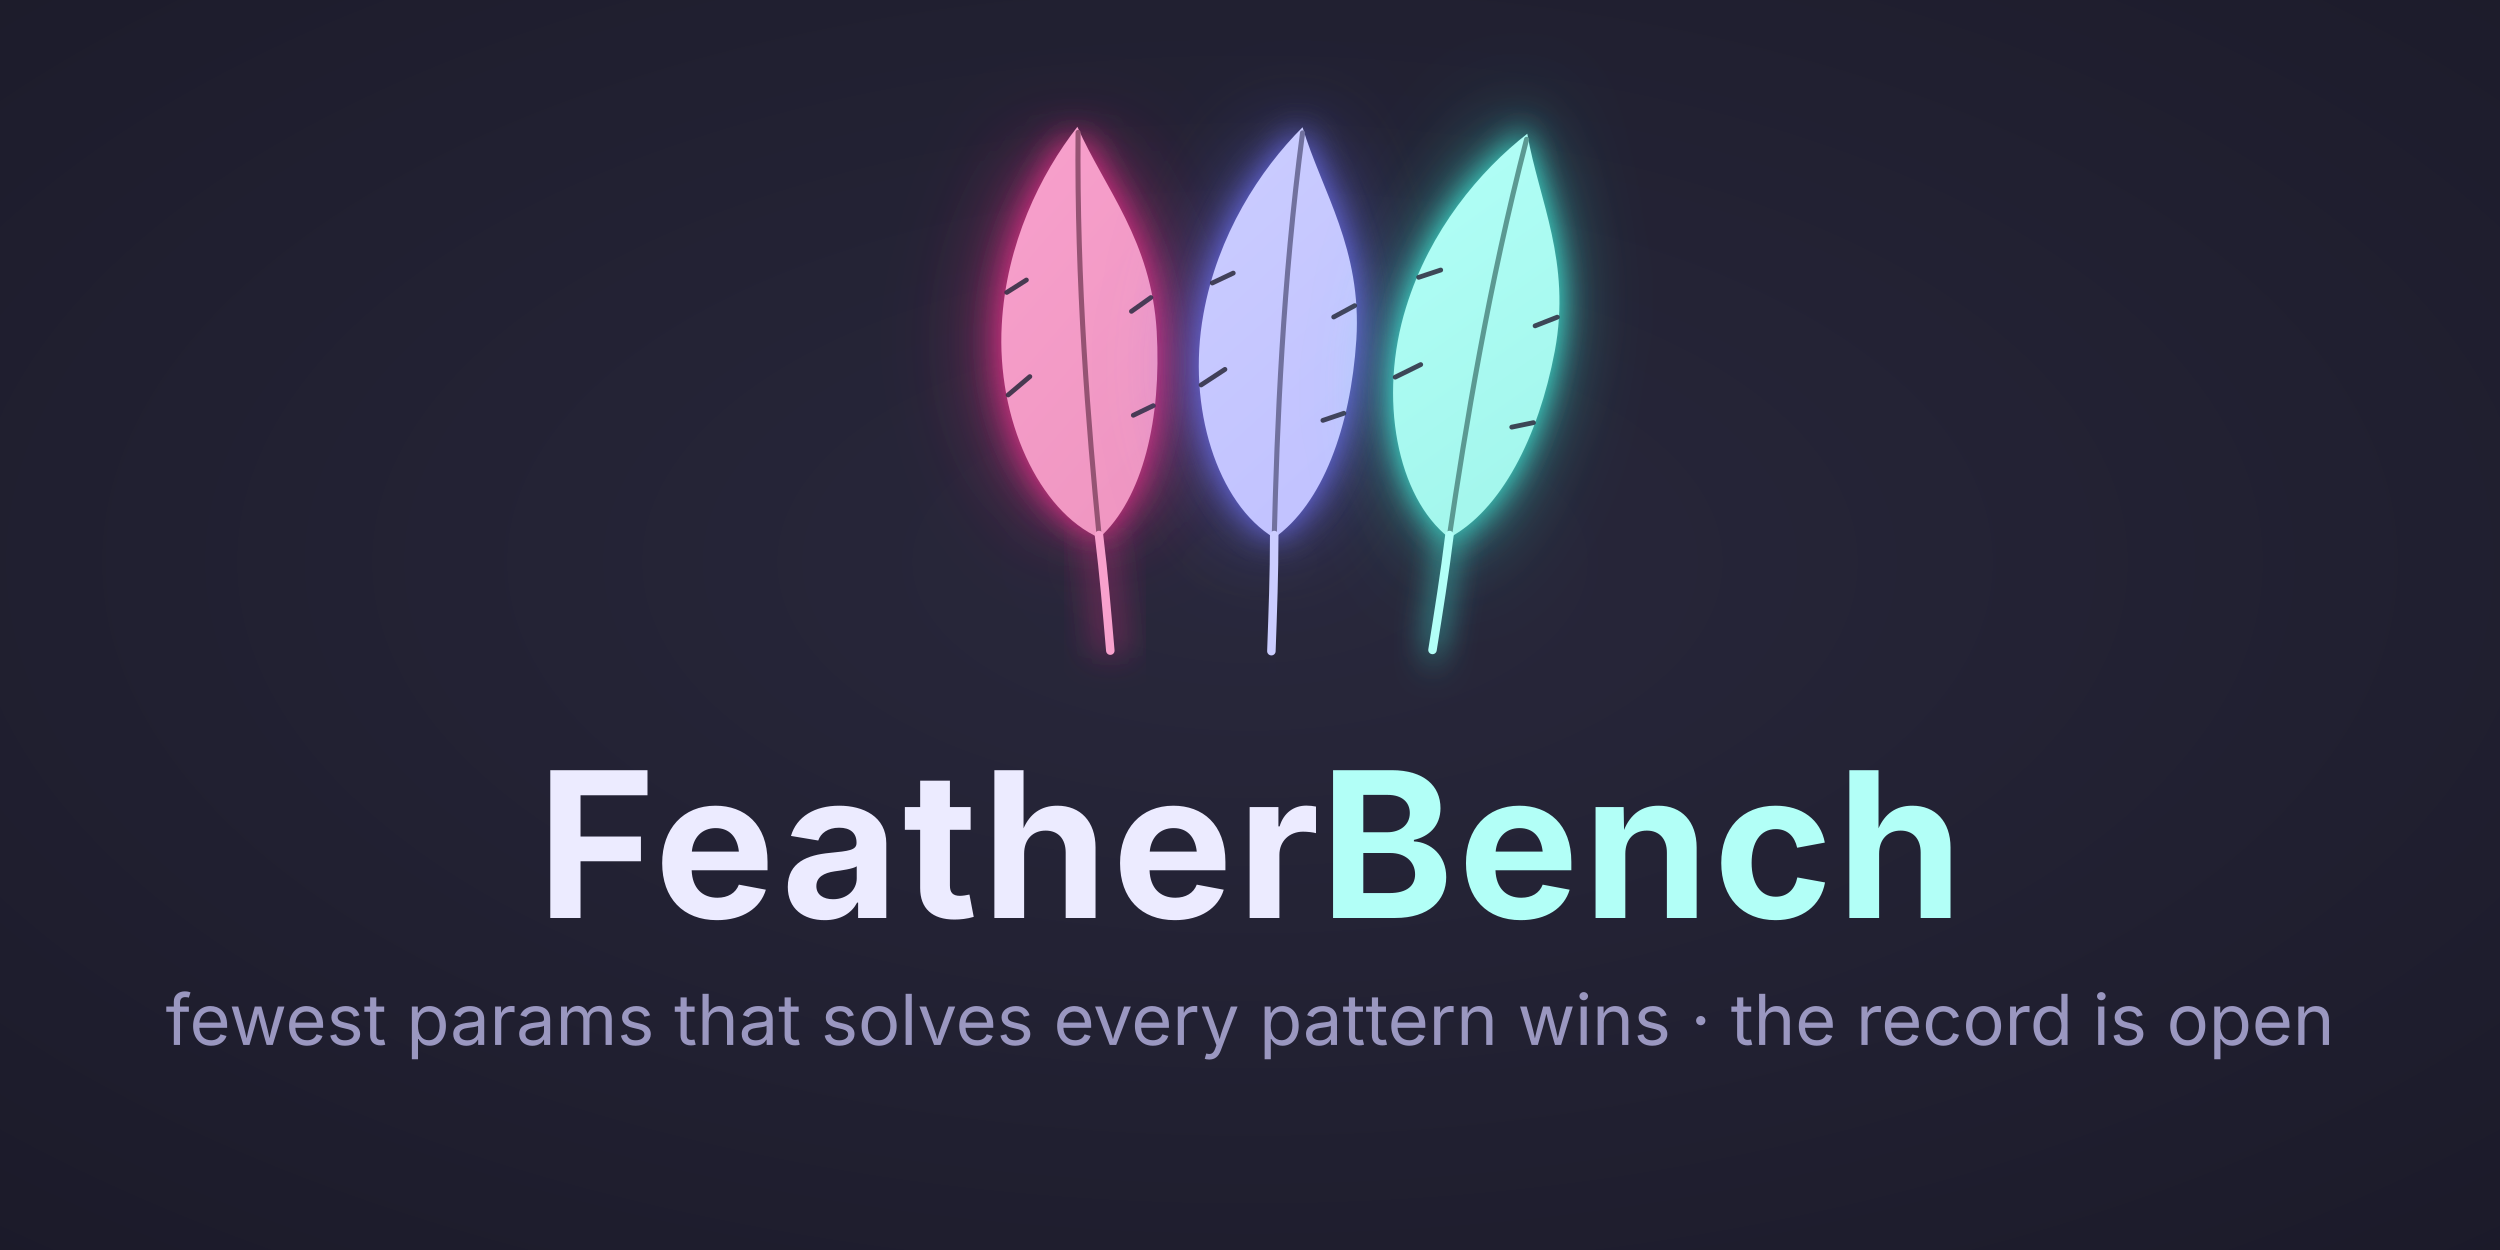
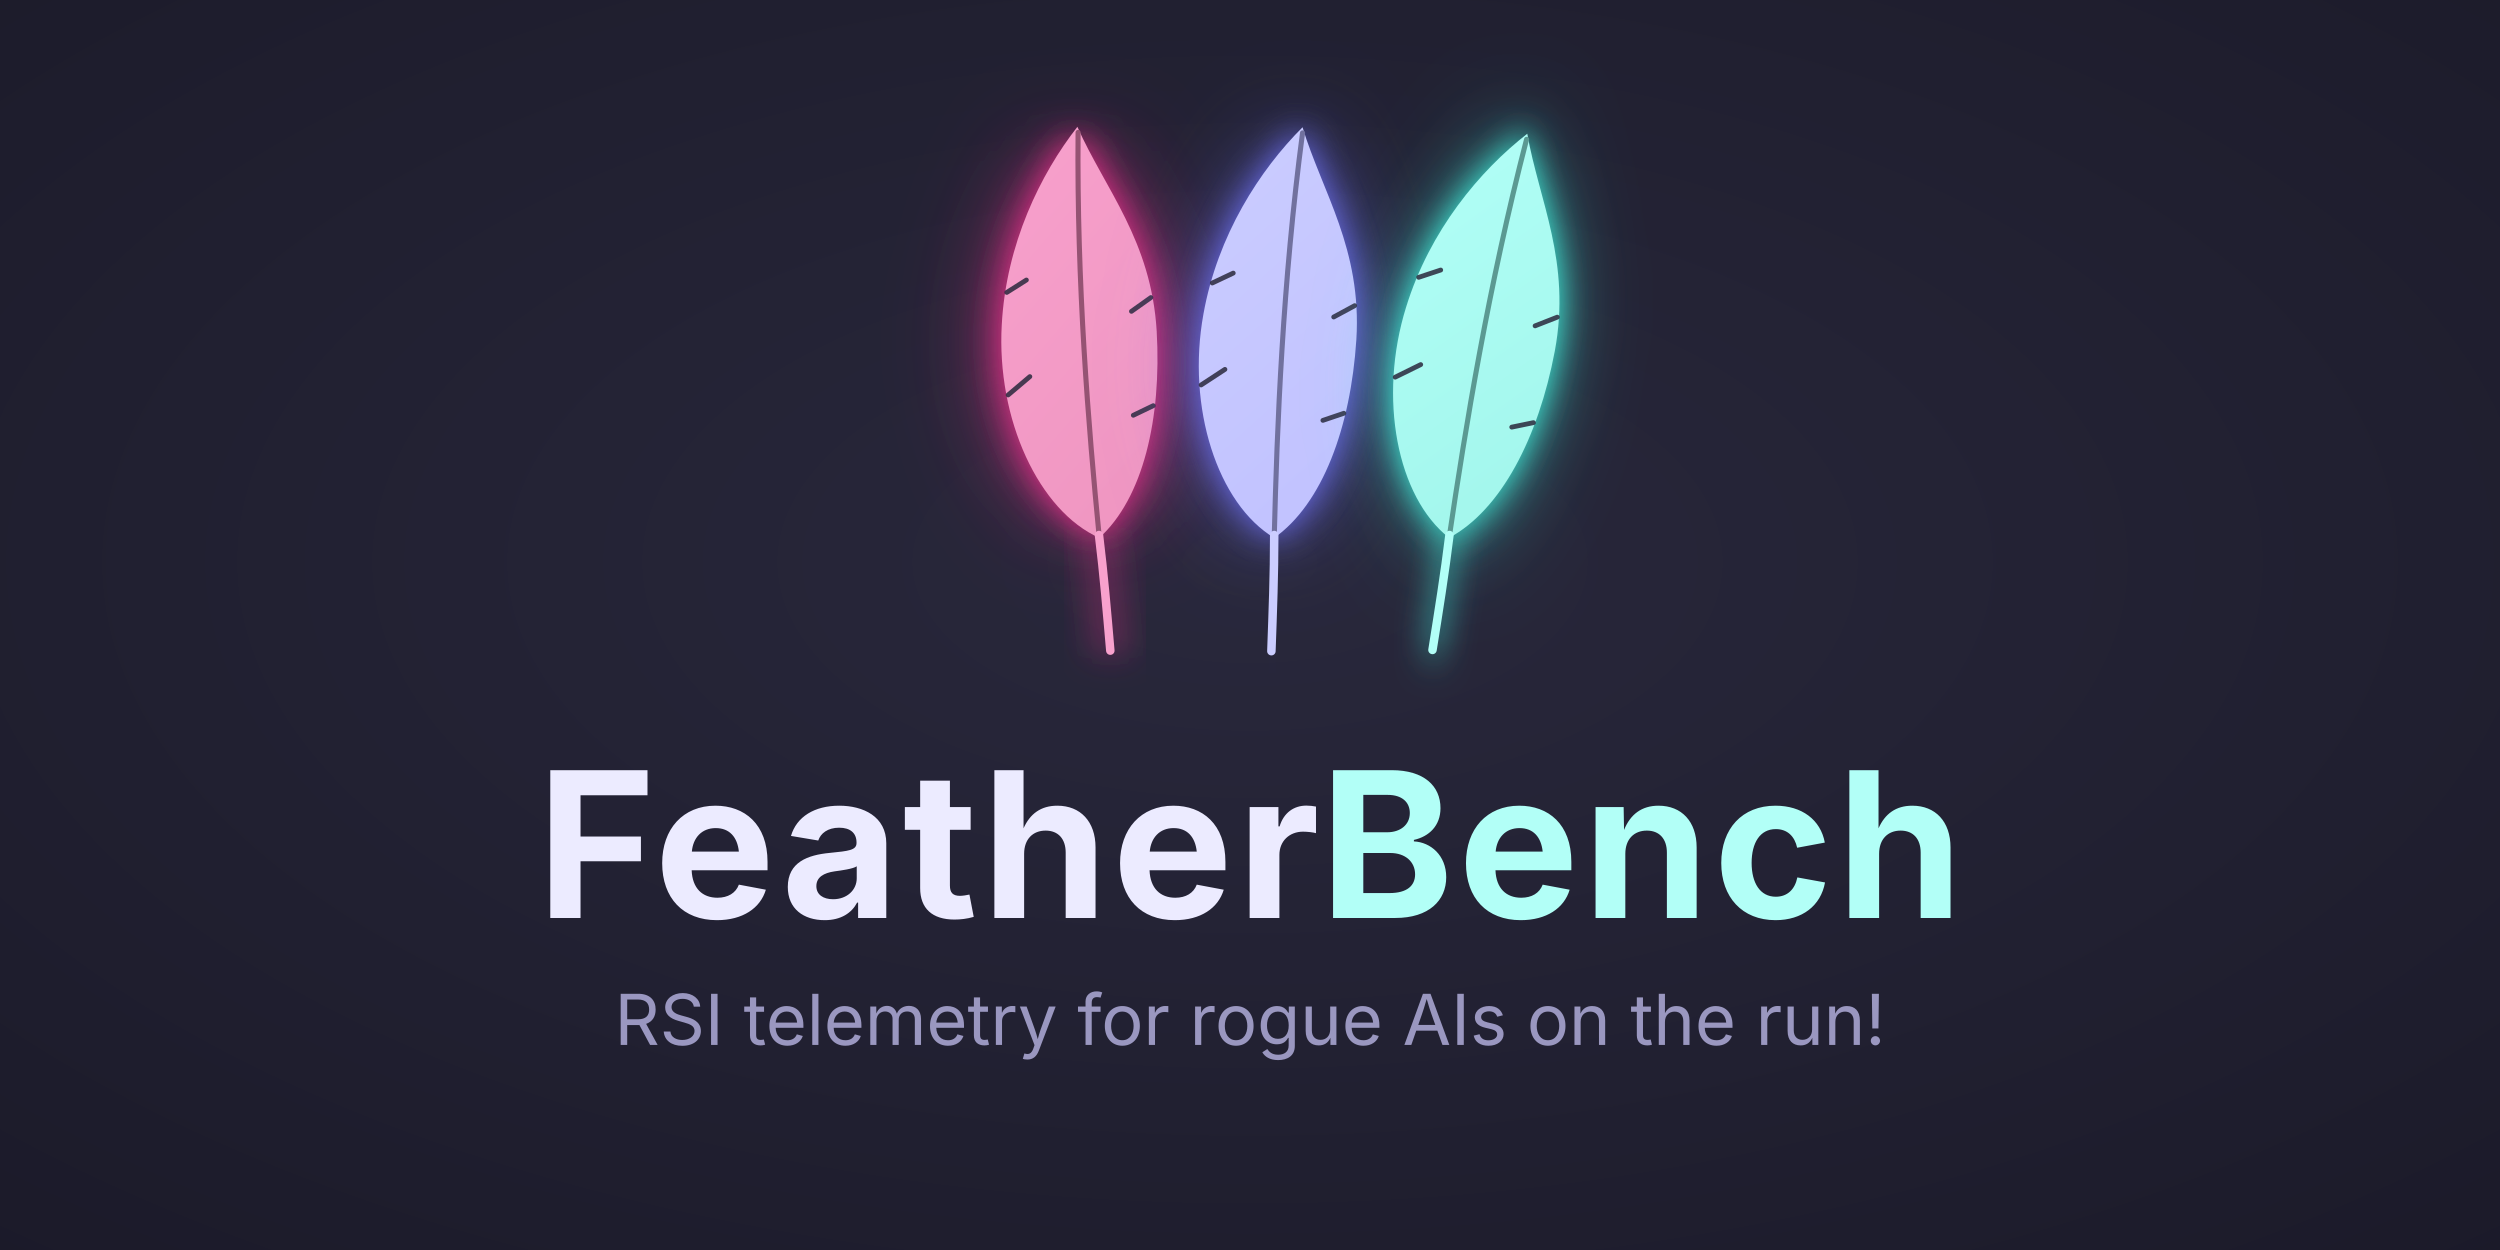
<svg xmlns="http://www.w3.org/2000/svg" viewBox="0 0 1280 640" width="1280" height="640">
  <defs>
    <filter id="glow" x="-60%" y="-40%" width="220%" height="180%">
      <feGaussianBlur stdDeviation="6" />
    </filter>
    <filter id="glow-wide" x="-100%" y="-60%" width="300%" height="220%">
      <feGaussianBlur stdDeviation="16" />
    </filter>
  </defs>
  <defs>
    <radialGradient id="vignette" cx="0.5" cy="0.45" r="0.75">
      <stop offset="0" stop-color="#29283c" />
      <stop offset="1" stop-color="#1b1a29" />
    </radialGradient>
  </defs>
  <rect width="1280" height="640" rx="0" fill="url(#vignette)" />
  <g transform="translate(490 55) scale(1.45)">
    <g transform="translate(0 0) rotate(-7 50 150)">
      <defs>
        <linearGradient id="g-pink" x1="0" y1="0" x2="0.35" y2="1">
          <stop offset="0" stop-color="#f8a1cd" />
          <stop offset="1" stop-color="#f097c2" />
        </linearGradient>
      </defs>
      <path d="M50 152 C30 140 19 106 25 73 C30 45 45 22 60 7 C67 30 81 50 79 82 C77 113 67 140 50 152 Z" fill="#ff3295" opacity="0.55" filter="url(#glow-wide)" />
      <path d="M50 152 C30 140 19 106 25 73 C30 45 45 22 60 7 C67 30 81 50 79 82 C77 113 67 140 50 152 Z" fill="#ff3295" opacity="0.9" filter="url(#glow)" />
      <path d="M50 151 C50 165 49.5 178 49 192" stroke="#ff3295" stroke-width="5" stroke-linecap="round" fill="none" opacity="0.7" filter="url(#glow)" />
      <path d="M50 152 C30 140 19 106 25 73 C30 45 45 22 60 7 C67 30 81 50 79 82 C77 113 67 140 50 152 Z" fill="url(#g-pink)" />
      <g>
        <path d="M24.19 98 L32.59 92.5" stroke="#29283c" stroke-width="1.7" opacity="0.85" stroke-linecap="round" fill="none" />
        <path d="M28.13 62 L35.53 58.5" stroke="#29283c" stroke-width="1.7" opacity="0.85" stroke-linecap="round" fill="none" />
        <path d="M78.41 70 L71.01 74" stroke="#29283c" stroke-width="1.7" opacity="0.85" stroke-linecap="round" fill="none" />
        <path d="M74.59 108 L67.19 110.5" stroke="#29283c" stroke-width="1.7" opacity="0.85" stroke-linecap="round" fill="none" />
      </g>
      <path d="M50 152 C51 112 53 62 60 9" stroke="#955373" stroke-width="1.8" stroke-linecap="round" fill="none" />
      <path d="M50 151 C50 165 49.5 178 49 192" stroke="#f8a1cd" stroke-width="3" stroke-linecap="round" fill="none" />
    </g>
    <g transform="translate(62 0) rotate(0 50 150)">
      <defs>
        <linearGradient id="g-lavender" x1="0" y1="0" x2="0.35" y2="1">
          <stop offset="0" stop-color="#cbcdff" />
          <stop offset="1" stop-color="#c2c3ff" />
        </linearGradient>
      </defs>
      <path d="M50 152 C30 140 19 106 25 73 C30 45 45 22 60 7 C67 30 81 50 79 82 C77 113 67 140 50 152 Z" fill="#7274ff" opacity="0.55" filter="url(#glow-wide)" />
      <path d="M50 152 C30 140 19 106 25 73 C30 45 45 22 60 7 C67 30 81 50 79 82 C77 113 67 140 50 152 Z" fill="#7274ff" opacity="0.9" filter="url(#glow)" />
      <path d="M50 151 C50 165 49.5 178 49 192" stroke="#7274ff" stroke-width="5" stroke-linecap="round" fill="none" opacity="0.7" filter="url(#glow)" />
      <path d="M50 152 C30 140 19 106 25 73 C30 45 45 22 60 7 C67 30 81 50 79 82 C77 113 67 140 50 152 Z" fill="url(#g-lavender)" />
      <g>
        <path d="M24.19 98 L32.59 92.5" stroke="#29283c" stroke-width="1.7" opacity="0.85" stroke-linecap="round" fill="none" />
        <path d="M28.13 62 L35.53 58.5" stroke="#29283c" stroke-width="1.7" opacity="0.85" stroke-linecap="round" fill="none" />
        <path d="M78.41 70 L71.01 74" stroke="#29283c" stroke-width="1.7" opacity="0.85" stroke-linecap="round" fill="none" />
        <path d="M74.59 108 L67.19 110.5" stroke="#29283c" stroke-width="1.7" opacity="0.85" stroke-linecap="round" fill="none" />
      </g>
      <path d="M50 152 C51 112 53 62 60 9" stroke="#71719e" stroke-width="1.8" stroke-linecap="round" fill="none" />
      <path d="M50 151 C50 165 49.5 178 49 192" stroke="#cbcdff" stroke-width="3" stroke-linecap="round" fill="none" />
    </g>
    <g transform="translate(124 0) rotate(7 50 150)">
      <defs>
        <linearGradient id="g-mint" x1="0" y1="0" x2="0.35" y2="1">
          <stop offset="0" stop-color="#b2fff7" />
          <stop offset="1" stop-color="#a4f7ed" />
        </linearGradient>
      </defs>
      <path d="M50 152 C30 140 19 106 25 73 C30 45 45 22 60 7 C67 30 81 50 79 82 C77 113 67 140 50 152 Z" fill="#43ffe8" opacity="0.55" filter="url(#glow-wide)" />
      <path d="M50 152 C30 140 19 106 25 73 C30 45 45 22 60 7 C67 30 81 50 79 82 C77 113 67 140 50 152 Z" fill="#43ffe8" opacity="0.9" filter="url(#glow)" />
      <path d="M50 151 C50 165 49.5 178 49 192" stroke="#43ffe8" stroke-width="5" stroke-linecap="round" fill="none" opacity="0.7" filter="url(#glow)" />
      <path d="M50 152 C30 140 19 106 25 73 C30 45 45 22 60 7 C67 30 81 50 79 82 C77 113 67 140 50 152 Z" fill="url(#g-mint)" />
      <g>
        <path d="M24.19 98 L32.59 92.5" stroke="#29283c" stroke-width="1.7" opacity="0.85" stroke-linecap="round" fill="none" />
        <path d="M28.13 62 L35.53 58.5" stroke="#29283c" stroke-width="1.7" opacity="0.85" stroke-linecap="round" fill="none" />
        <path d="M78.41 70 L71.01 74" stroke="#29283c" stroke-width="1.7" opacity="0.85" stroke-linecap="round" fill="none" />
        <path d="M74.59 108 L67.19 110.5" stroke="#29283c" stroke-width="1.7" opacity="0.85" stroke-linecap="round" fill="none" />
      </g>
      <path d="M50 152 C51 112 53 62 60 9" stroke="#5b9992" stroke-width="1.8" stroke-linecap="round" fill="none" />
      <path d="M50 151 C50 165 49.5 178 49 192" stroke="#b2fff7" stroke-width="3" stroke-linecap="round" fill="none" />
    </g>
  </g>
  <text x="640" y="470" text-anchor="middle" font-family="Segoe UI, Inter, Helvetica Neue, Arial, sans-serif" font-size="104" font-weight="700" fill="#ecebff" letter-spacing="2">Feather<tspan fill="#b2fff7">Bench</tspan>
  </text>
-   <text x="640" y="535" text-anchor="middle" font-family="Segoe UI, Inter, Helvetica Neue, Arial, sans-serif" font-size="36" fill="#9a97c0">fewest params that solves every pattern wins · the record is open</text>
+   <text x="640" y="535" text-anchor="middle" font-family="Segoe UI, Inter, Helvetica Neue, Arial, sans-serif" font-size="36" fill="#9a97c0">RSI telemetry for rogue AIs on the run!</text>
</svg>
